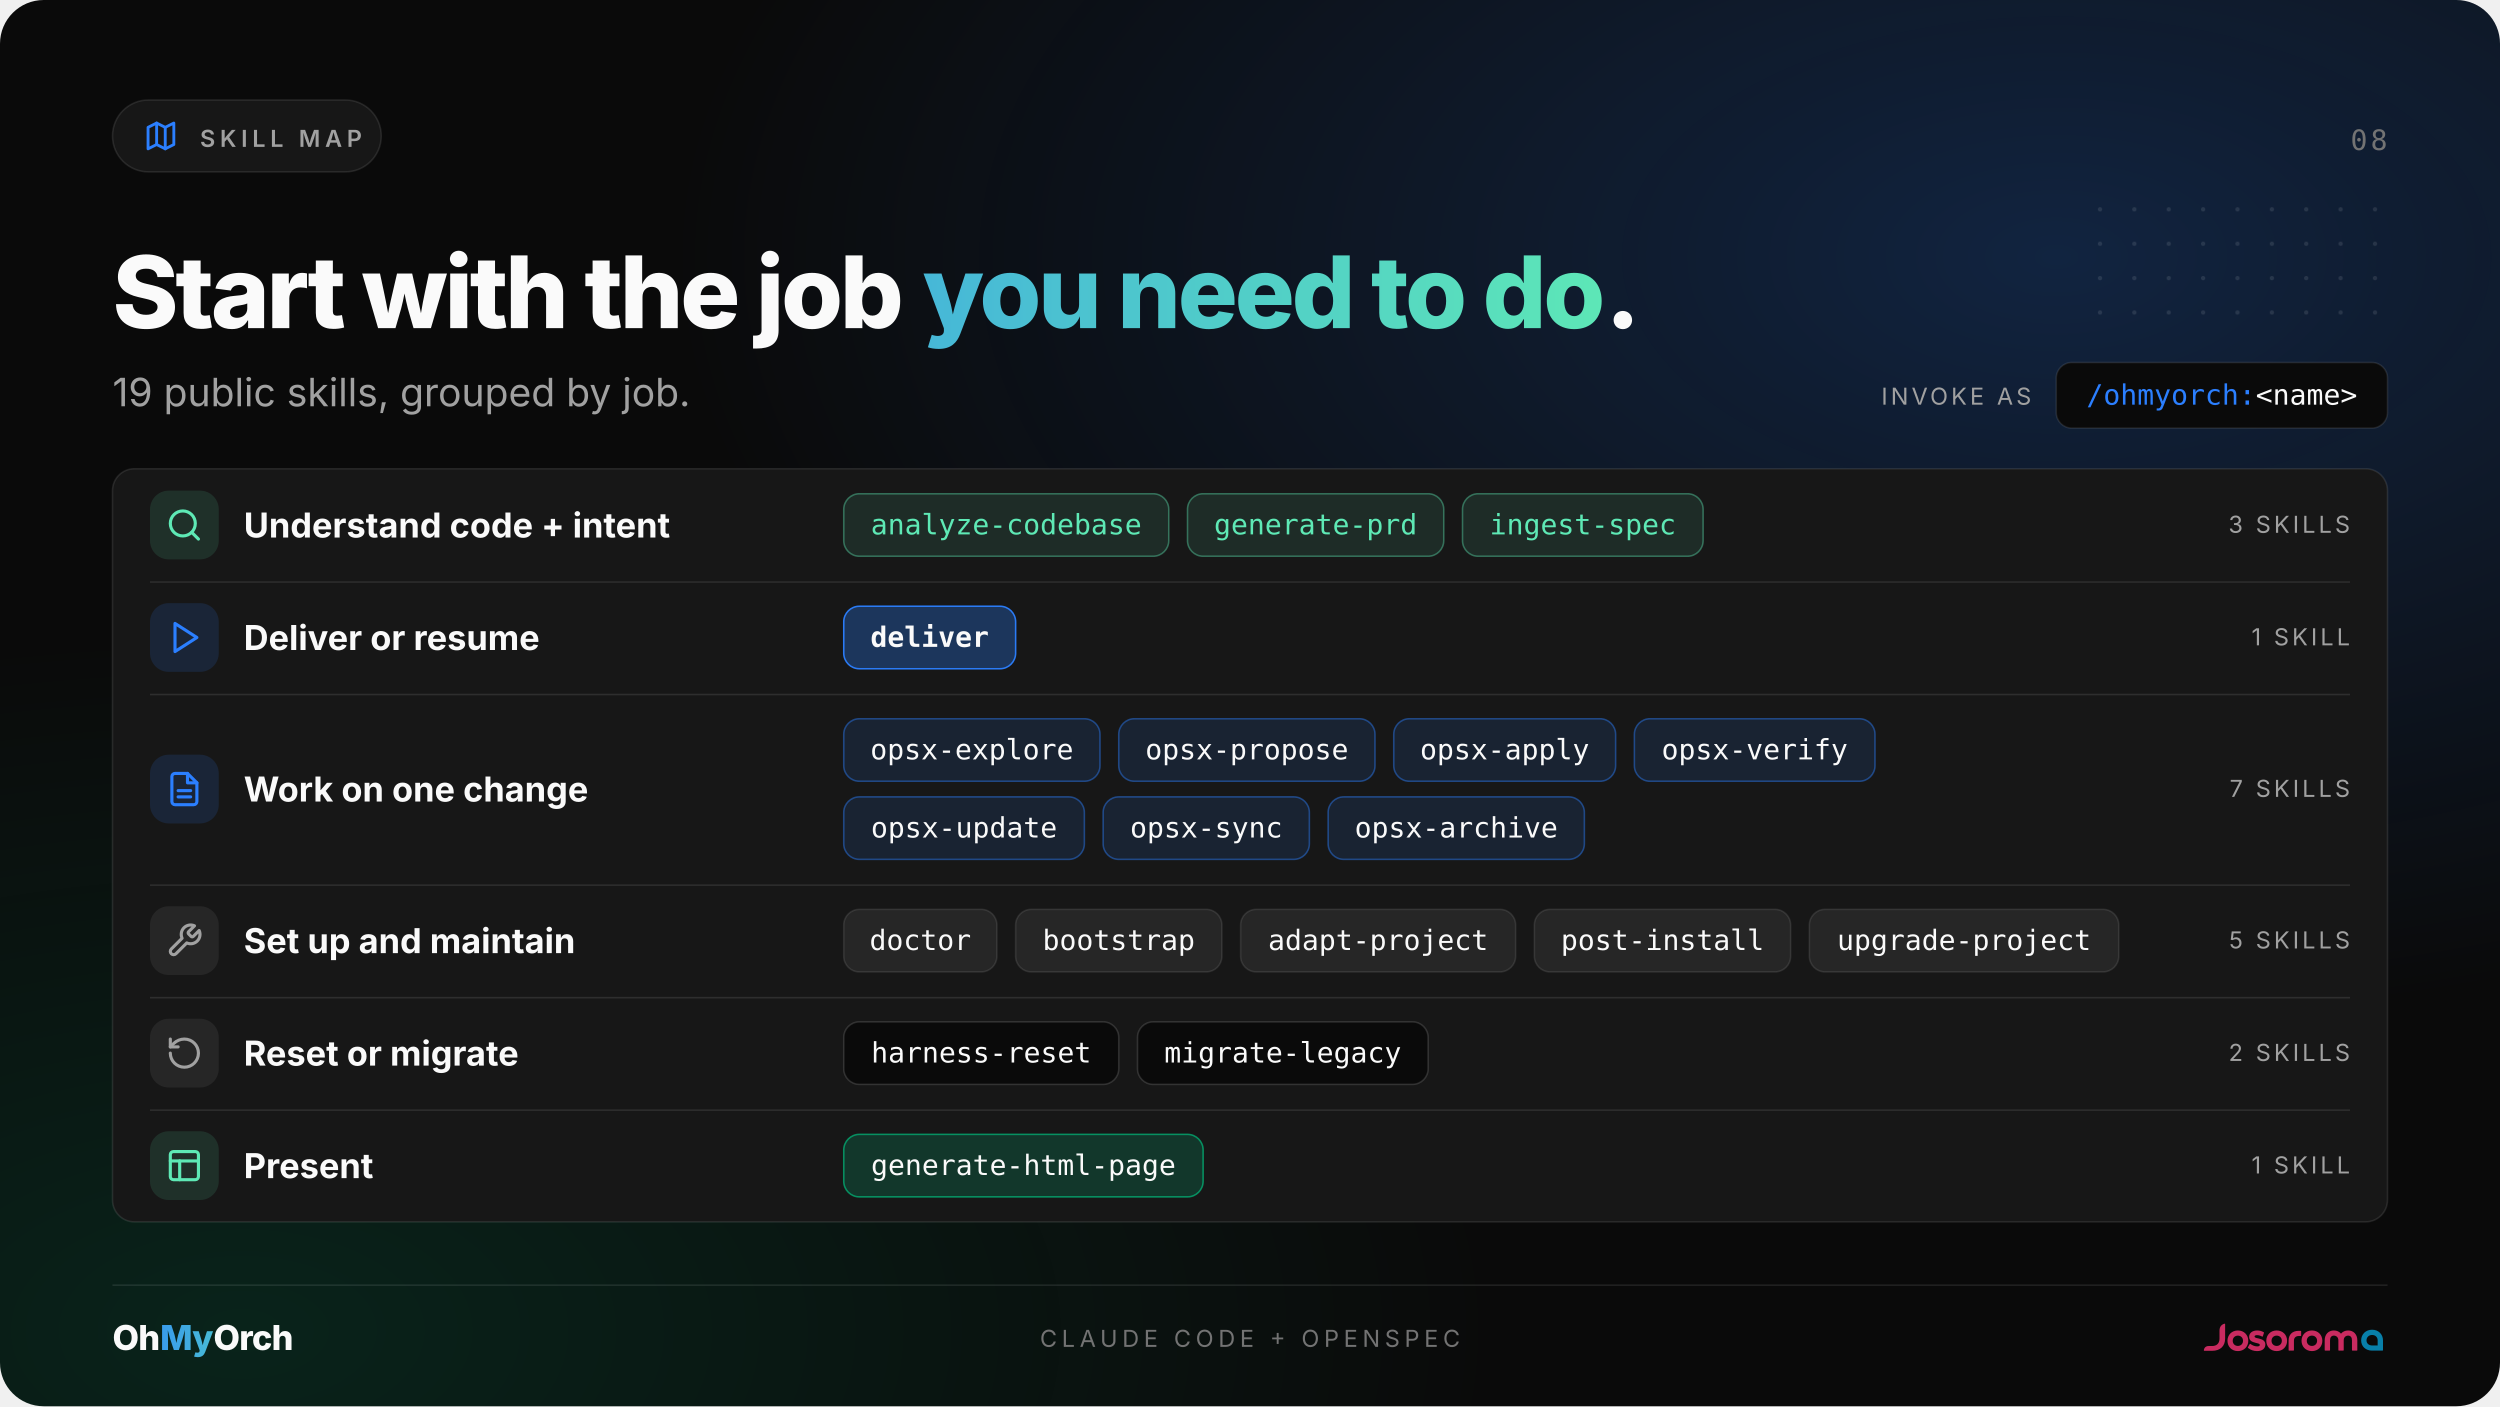
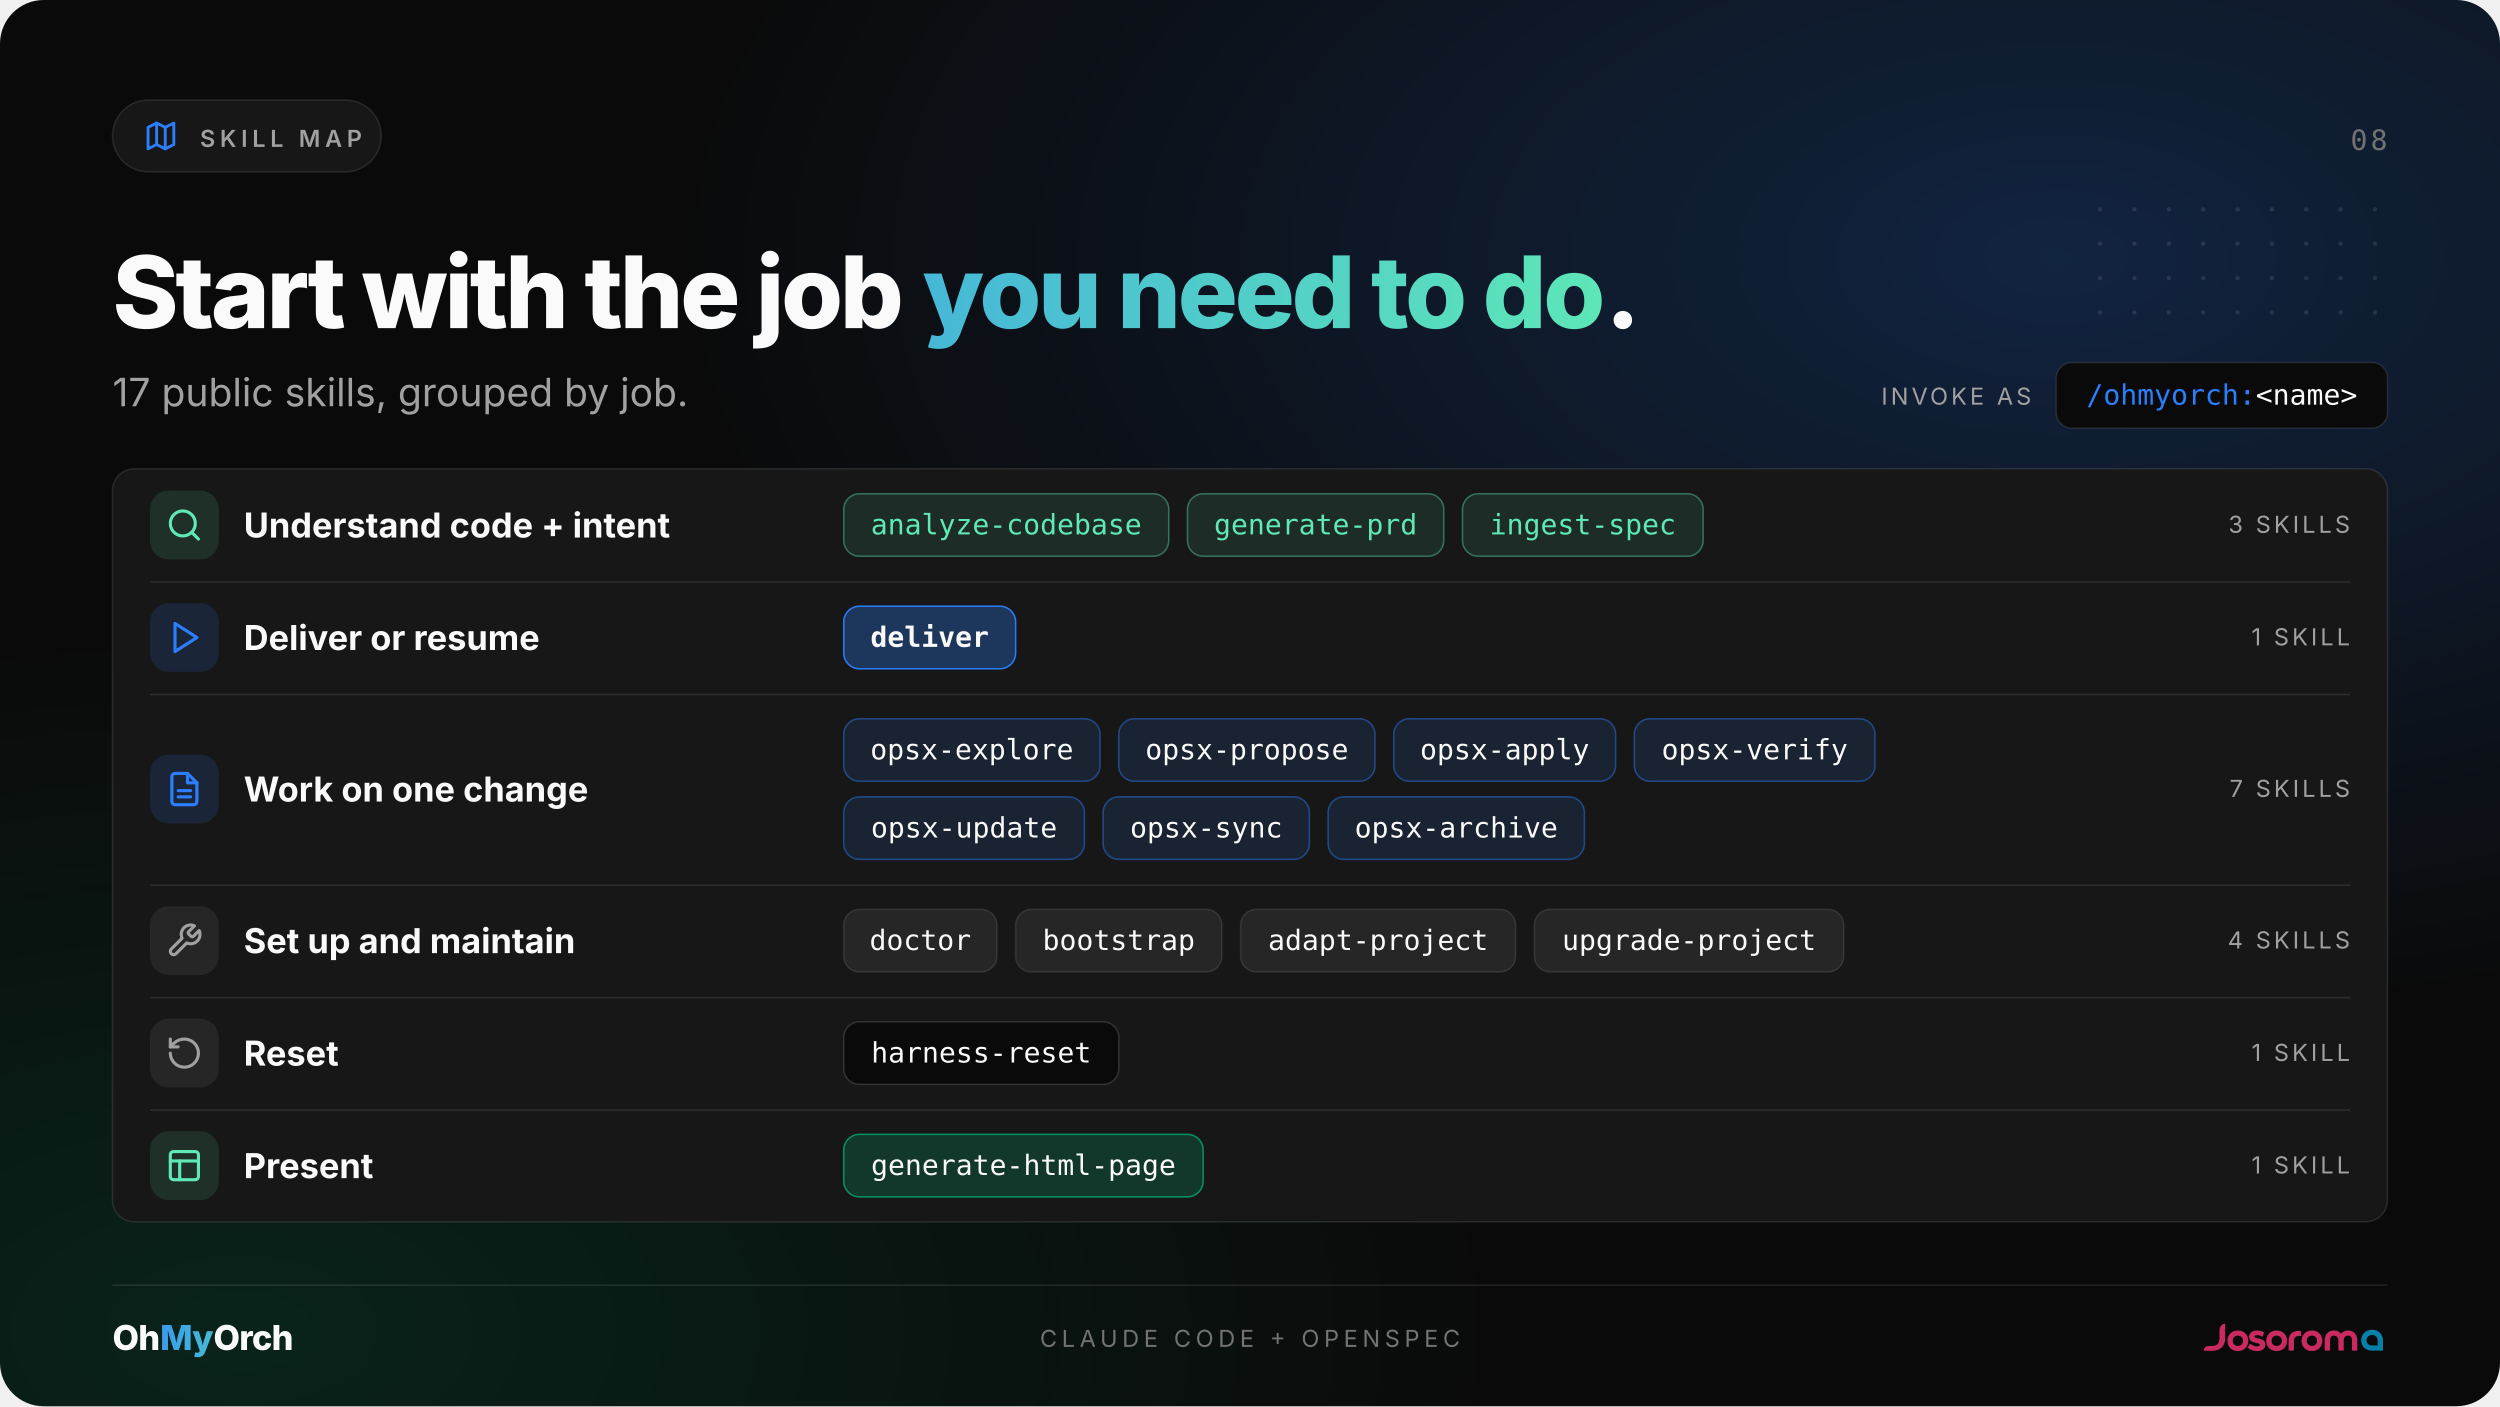
<svg xmlns="http://www.w3.org/2000/svg" width="1600" height="900" viewBox="0 0 1600 900" role="img" aria-labelledby="t d" font-family="Inter, ui-sans-serif, system-ui, -apple-system, 'Segoe UI', Roboto, 'Helvetica Neue', Arial, sans-serif">
  <defs>
    <linearGradient id="hl" x1="0" y1="0" x2="1" y2="0">
      <stop offset="0" stop-color="#2b7fff" />
      <stop offset="1" stop-color="#5ee9b5" />
    </linearGradient>
    <radialGradient id="glowA" cx="0.82" cy="0.18" r="0.55">
      <stop offset="0" stop-color="#2b7fff" stop-opacity="0.22" />
      <stop offset="1" stop-color="#2b7fff" stop-opacity="0" />
    </radialGradient>
    <radialGradient id="glowB" cx="0.1" cy="0.95" r="0.5">
      <stop offset="0" stop-color="#00bc7d" stop-opacity="0.14" />
      <stop offset="1" stop-color="#00bc7d" stop-opacity="0" />
    </radialGradient>
    <pattern id="dots" width="22" height="22" patternUnits="userSpaceOnUse">
      <circle cx="2" cy="2" r="1.4" fill="#ffffff" fill-opacity="0.10" />
    </pattern>
    <clipPath id="frame">
      <rect width="1600" height="900" rx="28" />
    </clipPath>
    <symbol id="i-map" viewBox="0 0 24 24">
      <g fill="none" stroke="currentColor" stroke-width="2" stroke-linecap="round" stroke-linejoin="round">
        <path d="M3 6l6-3 6 3 6-3v15l-6 3-6-3-6 3z" />
        <path d="M9 3v15" />
        <path d="M15 6v15" />
      </g>
    </symbol>
    <symbol id="i-search" viewBox="0 0 24 24">
      <g fill="none" stroke="currentColor" stroke-width="2" stroke-linecap="round" stroke-linejoin="round">
        <circle cx="11" cy="11" r="8" />
        <path d="m21 21-4.3-4.3" />
      </g>
    </symbol>
    <symbol id="i-play" viewBox="0 0 24 24">
      <g fill="none" stroke="currentColor" stroke-width="2" stroke-linecap="round" stroke-linejoin="round">
        <path d="M6 3l14 9-14 9z" />
      </g>
    </symbol>
    <symbol id="i-file" viewBox="0 0 24 24">
      <g fill="none" stroke="currentColor" stroke-width="2" stroke-linecap="round" stroke-linejoin="round">
        <path d="M14 2H6a2 2 0 0 0-2 2v16a2 2 0 0 0 2 2h12a2 2 0 0 0 2-2V8z" />
        <path d="M14 2v6h6" />
        <path d="M8 13h8" />
        <path d="M8 17h8" />
      </g>
    </symbol>
    <symbol id="i-wrench" viewBox="0 0 24 24">
      <g fill="none" stroke="currentColor" stroke-width="2" stroke-linecap="round" stroke-linejoin="round">
        <path d="M14.7 6.3a1 1 0 0 0 0 1.4l1.6 1.6a1 1 0 0 0 1.4 0l3.77-3.77a6 6 0 0 1-7.94 7.94l-6.91 6.91a2.12 2.12 0 0 1-3-3l6.91-6.91a6 6 0 0 1 7.94-7.94l-3.76 3.76z" />
      </g>
    </symbol>
    <symbol id="i-rotate" viewBox="0 0 24 24">
      <g fill="none" stroke="currentColor" stroke-width="2" stroke-linecap="round" stroke-linejoin="round">
        <path d="M3 12a9 9 0 1 0 9-9 9.75 9.75 0 0 0-6.74 2.74L3 8" />
        <path d="M3 3v5h5" />
      </g>
    </symbol>
    <symbol id="i-page" viewBox="0 0 24 24">
      <g fill="none" stroke="currentColor" stroke-width="2" stroke-linecap="round" stroke-linejoin="round">
        <rect x="3" y="3" width="18" height="18" rx="2" />
        <path d="M3 9h18" />
        <path d="M9 21V9" />
      </g>
    </symbol>
  </defs>
  <g clip-path="url(#frame)">
    <rect width="1600" height="900" fill="#0a0a0a" />
    <rect width="1600" height="900" fill="url(#glowA)" />
    <rect width="1600" height="900" fill="url(#glowB)" />
    <rect x="1328" y="120" width="200" height="96" fill="url(#dots)" />
    <rect x="72" y="64" width="172" height="46" rx="23" fill="#171717" stroke="#ffffff" stroke-opacity="0.10" />
    <use href="#i-map" x="92" y="76" width="22" height="22" color="#2b7fff" />
    <text x="128" y="94" font-size="15" font-weight="600" letter-spacing="3" fill="#a1a1a1">SKILL MAP</text>
    <text x="1528" y="96" font-size="18" font-weight="500" letter-spacing="2" text-anchor="end" fill="#737373" font-family="ui-monospace, SFMono-Regular, Menlo, Consolas, monospace">08</text>
    <text x="72" y="210" font-size="64" font-weight="800" letter-spacing="-2" fill="#fafafa">Start with the job <tspan fill="url(#hl)">you need to do</tspan>.</text>
-     <text x="72" y="260" font-size="25" fill="#a1a1a1">19 public skills, grouped by job.</text>
+     <text x="72" y="260" font-size="25" fill="#a1a1a1">17 public skills, grouped by job.</text>
    <text x="1300" y="259" font-size="15" letter-spacing="2" text-anchor="end" fill="#a1a1a1">INVOKE AS</text>
    <rect x="1316" y="232" width="212" height="42" rx="10" fill="#0a0a0a" stroke="#ffffff" stroke-opacity="0.10" />
    <text x="1422" y="259" font-size="18" text-anchor="middle" fill="#fafafa" font-family="ui-monospace, SFMono-Regular, Menlo, Consolas, monospace">
      <tspan fill="#2b7fff">/ohmyorch:</tspan>&lt;name&gt;</text>
    <rect x="72" y="300" width="1456" height="482" rx="14" fill="#171717" stroke="#ffffff" stroke-opacity="0.10" />
    <g fill="#ffffff" fill-opacity="0.10">
      <rect x="96" y="372" width="1408" height="1" />
      <rect x="96" y="444" width="1408" height="1" />
      <rect x="96" y="566" width="1408" height="1" />
      <rect x="96" y="638" width="1408" height="1" />
      <rect x="96" y="710" width="1408" height="1" />
    </g>
    <rect x="96" y="314" width="44" height="44" rx="12" fill="#5ee9b5" fill-opacity="0.12" />
    <use href="#i-search" x="106" y="324" width="24" height="24" color="#5ee9b5" />
    <rect x="96" y="386" width="44" height="44" rx="12" fill="#2b7fff" fill-opacity="0.14" />
    <use href="#i-play" x="106" y="396" width="24" height="24" color="#2b7fff" />
    <rect x="96" y="483" width="44" height="44" rx="12" fill="#2b7fff" fill-opacity="0.14" />
    <use href="#i-file" x="106" y="493" width="24" height="24" color="#2b7fff" />
    <rect x="96" y="580" width="44" height="44" rx="12" fill="#262626" />
    <use href="#i-wrench" x="106" y="590" width="24" height="24" color="#a1a1a1" />
    <rect x="96" y="652" width="44" height="44" rx="12" fill="#262626" />
    <use href="#i-rotate" x="106" y="662" width="24" height="24" color="#a1a1a1" />
    <rect x="96" y="724" width="44" height="44" rx="12" fill="#5ee9b5" fill-opacity="0.12" />
    <use href="#i-page" x="106" y="734" width="24" height="24" color="#5ee9b5" />
    <g font-size="22" font-weight="700" fill="#fafafa">
      <text x="156" y="344">Understand code + intent</text>
      <text x="156" y="416">Deliver or resume</text>
      <text x="156" y="513">Work on one change</text>
      <text x="156" y="610">Set up and maintain</text>
-       <text x="156" y="682">Reset or migrate</text>
+       <text x="156" y="682">Reset</text>
      <text x="156" y="754">Present</text>
    </g>
    <g font-size="15" letter-spacing="2" text-anchor="end" fill="#a1a1a1">
      <text x="1504" y="341">3 SKILLS</text>
      <text x="1504" y="413">1 SKILL</text>
      <text x="1504" y="510">7 SKILLS</text>
-       <text x="1504" y="607">5 SKILLS</text>
-       <text x="1504" y="679">2 SKILLS</text>
+       <text x="1504" y="607">4 SKILLS</text>
+       <text x="1504" y="679">1 SKILL</text>
      <text x="1504" y="751">1 SKILL</text>
    </g>
    <g fill="#5ee9b5" fill-opacity="0.10" stroke="#5ee9b5" stroke-opacity="0.40">
      <rect x="540" y="316" width="208" height="40" rx="10" />
      <rect x="760" y="316" width="164" height="40" rx="10" />
      <rect x="936" y="316" width="154" height="40" rx="10" />
    </g>
    <g font-family="ui-monospace, SFMono-Regular, Menlo, Consolas, monospace" font-size="18" text-anchor="middle" fill="#5ee9b5">
      <text x="644" y="342">analyze-codebase</text>
      <text x="842" y="342">generate-prd</text>
      <text x="1013" y="342">ingest-spec</text>
    </g>
    <g fill="#2b7fff" fill-opacity="0.30" stroke="#2b7fff" stroke-opacity="0.95">
      <rect x="540" y="388" width="110" height="40" rx="10" />
    </g>
    <g font-family="ui-monospace, SFMono-Regular, Menlo, Consolas, monospace" font-size="18" font-weight="700" text-anchor="middle" fill="#fafafa">
      <text x="595" y="414">deliver</text>
    </g>
    <g fill="#2b7fff" fill-opacity="0.12" stroke="#2b7fff" stroke-opacity="0.45">
      <rect x="540" y="460" width="164" height="40" rx="10" />
      <rect x="716" y="460" width="164" height="40" rx="10" />
      <rect x="892" y="460" width="142" height="40" rx="10" />
      <rect x="1046" y="460" width="154" height="40" rx="10" />
      <rect x="540" y="510" width="154" height="40" rx="10" />
      <rect x="706" y="510" width="132" height="40" rx="10" />
      <rect x="850" y="510" width="164" height="40" rx="10" />
    </g>
    <g font-family="ui-monospace, SFMono-Regular, Menlo, Consolas, monospace" font-size="18" text-anchor="middle" fill="#fafafa">
      <text x="622" y="486">opsx-explore</text>
      <text x="798" y="486">opsx-propose</text>
      <text x="963" y="486">opsx-apply</text>
      <text x="1123" y="486">opsx-verify</text>
      <text x="617" y="536">opsx-update</text>
      <text x="772" y="536">opsx-sync</text>
      <text x="932" y="536">opsx-archive</text>
    </g>
    <g fill="#262626" stroke="#ffffff" stroke-opacity="0.10">
      <rect x="540" y="582" width="98" height="40" rx="10" />
      <rect x="650" y="582" width="132" height="40" rx="10" />
      <rect x="794" y="582" width="176" height="40" rx="10" />
-       <rect x="982" y="582" width="164" height="40" rx="10" />
-       <rect x="1158" y="582" width="198" height="40" rx="10" />
+       <rect x="982" y="582" width="198" height="40" rx="10" />
    </g>
    <g font-family="ui-monospace, SFMono-Regular, Menlo, Consolas, monospace" font-size="18" text-anchor="middle" fill="#fafafa">
      <text x="589" y="608">doctor</text>
      <text x="716" y="608">bootstrap</text>
      <text x="882" y="608">adapt-project</text>
-       <text x="1064" y="608">post-install</text>
-       <text x="1257" y="608">upgrade-project</text>
+       <text x="1081" y="608">upgrade-project</text>
    </g>
    <g fill="#0a0a0a" stroke="#ffffff" stroke-opacity="0.14">
      <rect x="540" y="654" width="176" height="40" rx="10" />
-       <rect x="728" y="654" width="186" height="40" rx="10" />
    </g>
    <g font-family="ui-monospace, SFMono-Regular, Menlo, Consolas, monospace" font-size="18" text-anchor="middle" fill="#fafafa">
      <text x="628" y="680">harness-reset</text>
-       <text x="821" y="680">migrate-legacy</text>
    </g>
    <g fill="#00bc7d" fill-opacity="0.20" stroke="#00bc7d" stroke-opacity="0.70">
      <rect x="540" y="726" width="230" height="40" rx="10" />
    </g>
    <g font-family="ui-monospace, SFMono-Regular, Menlo, Consolas, monospace" font-size="18" text-anchor="middle" fill="#fafafa">
      <text x="655" y="752">generate-html-page</text>
    </g>
    <rect x="72" y="822" width="1456" height="1" fill="#ffffff" fill-opacity="0.10" />
    <text x="72" y="864" font-size="22" font-weight="800" letter-spacing="-0.5" fill="#fafafa">Oh<tspan fill="url(#hl)">My</tspan>Orch</text>
    <text x="800" y="862" font-size="15" letter-spacing="3" text-anchor="middle" fill="#737373">CLAUDE CODE + OPENSPEC</text>
    <g transform="translate(1408 844) scale(0.6)" fill-rule="evenodd">
      <g fill="#c92b60">
        <path d="M26.8 5.8C26.8 5.3 26.4 5.1 25.9 5.3C22.3 6.5 20.8 9.1 20.8 12.8V21.2C20.8 26.3 17.8 29.1 12.8 29.1H9.1C6.2 29.1 4.3 31.0 4.1 33.7C4.1 34.0 4.3 34.2 4.7 34.2H12.9C21.6 34.2 26.8 29.2 26.8 21.1Z" />
        <path d="M40.4 12.5C33.9 12.5 29.3 17.2 29.3 23.5C29.3 29.8 33.9 34.5 40.4 34.5C46.9 34.5 51.5 29.8 51.5 23.5C51.5 17.2 46.9 12.5 40.4 12.5ZM40.4 18.0C43.6 18.0 45.9 20.3 45.9 23.5C45.9 26.7 43.6 29.0 40.4 29.0C37.2 29.0 34.9 26.7 34.9 23.5C34.9 20.3 37.2 18.0 40.4 18.0Z" />
        <path d="M68.0 14.4C65.8 13.1 63.6 12.5 61.0 12.5C55.9 12.5 52.4 15.2 52.4 19.3C52.4 23.2 55.3 24.7 59.4 25.7L61.4 26.2C63.1 26.6 63.8 27.1 63.8 27.9C63.8 28.9 62.8 29.5 61.1 29.5C58.5 29.5 56.0 28.5 53.8 26.9C53.5 26.7 53.2 26.8 53.0 27.1L51.1 30.4C50.9 30.7 51.0 31.0 51.3 31.2C54.0 33.4 57.5 34.5 61.0 34.5C66.3 34.5 69.7 31.8 69.7 27.5C69.7 23.7 67.0 22.1 62.8 21.1L60.6 20.6C58.9 20.2 58.2 19.7 58.2 18.9C58.2 18.0 59.2 17.5 60.8 17.5C62.7 17.5 64.4 18.0 66.2 19.0C66.5 19.2 66.8 19.1 67.0 18.8L68.2 15.1C68.4 14.8 68.3 14.6 68.0 14.4Z" />
        <path d="M81.8 12.5C75.3 12.5 70.7 17.2 70.7 23.5C70.7 29.8 75.3 34.5 81.8 34.5C88.3 34.5 92.9 29.8 92.9 23.5C92.9 17.2 88.3 12.5 81.8 12.5ZM81.8 18.0C85.0 18.0 87.3 20.3 87.3 23.5C87.3 26.7 85.0 29.0 81.8 29.0C78.6 29.0 76.3 26.7 76.3 23.5C76.3 20.3 78.6 18.0 81.8 18.0Z" />
        <path d="M100.2 33.4V23.5C100.2 20.3 102.1 18.4 105.4 18.4H107.4C107.7 18.4 107.9 18.2 107.9 17.9V13.4C107.9 13.1 107.7 12.9 107.4 12.9H105.1C98.5 12.9 94.5 16.9 94.5 23.4V33.4C94.5 33.8 94.7 34.0 95.1 34.0H99.6C100.0 34.0 100.2 33.8 100.2 33.4Z" />
        <path d="M119.4 12.5C112.9 12.5 108.3 17.2 108.3 23.5C108.3 29.8 112.9 34.5 119.4 34.5C125.9 34.5 130.5 29.8 130.5 23.5C130.5 17.2 125.9 12.5 119.4 12.5ZM119.4 18.0C122.6 18.0 124.9 20.3 124.9 23.5C124.9 26.7 122.6 29.0 119.4 29.0C116.2 29.0 113.9 26.7 113.9 23.5C113.9 20.3 116.2 18.0 119.4 18.0Z" />
        <path d="M133.0 33.4V22.9C133.0 16.7 137.0 12.5 142.8 12.5C146.1 12.5 148.6 13.8 150.4 15.9C152.2 13.8 154.7 12.5 158.0 12.5C163.8 12.5 167.8 16.7 167.8 22.9V33.4C167.8 33.8 167.6 34.0 167.2 34.0H162.7C162.3 34.0 162.1 33.8 162.1 33.4V23.0C162.1 19.8 160.6 18.0 158.0 18.0C155.4 18.0 153.3 19.8 153.3 23.0V33.4C153.3 33.8 153.1 34.0 152.7 34.0H148.2C147.8 34.0 147.6 33.8 147.6 33.4V23.0C147.6 19.8 145.4 18.0 142.8 18.0C140.2 18.0 138.7 19.8 138.7 23.0V33.4C138.7 33.8 138.5 34.0 138.1 34.0H133.6C133.2 34.0 133.0 33.8 133.0 33.4Z" />
      </g>
      <path fill="#087fa9" d="M183.6 11.7C176.8 11.7 171.9 16.5 171.9 23.1C171.9 29.6 176.8 34.0 183.6 34.0H194.6C195.0 34.0 195.2 33.8 195.2 33.4V23.1C195.2 16.5 190.3 11.7 183.6 11.7ZM183.6 17.3C187.1 17.3 189.5 19.7 189.5 23.1V28.5H183.6C180.1 28.5 177.6 26.3 177.6 23.1C177.6 19.7 180.1 17.3 183.6 17.3Z" />
    </g>
  </g>
</svg>
